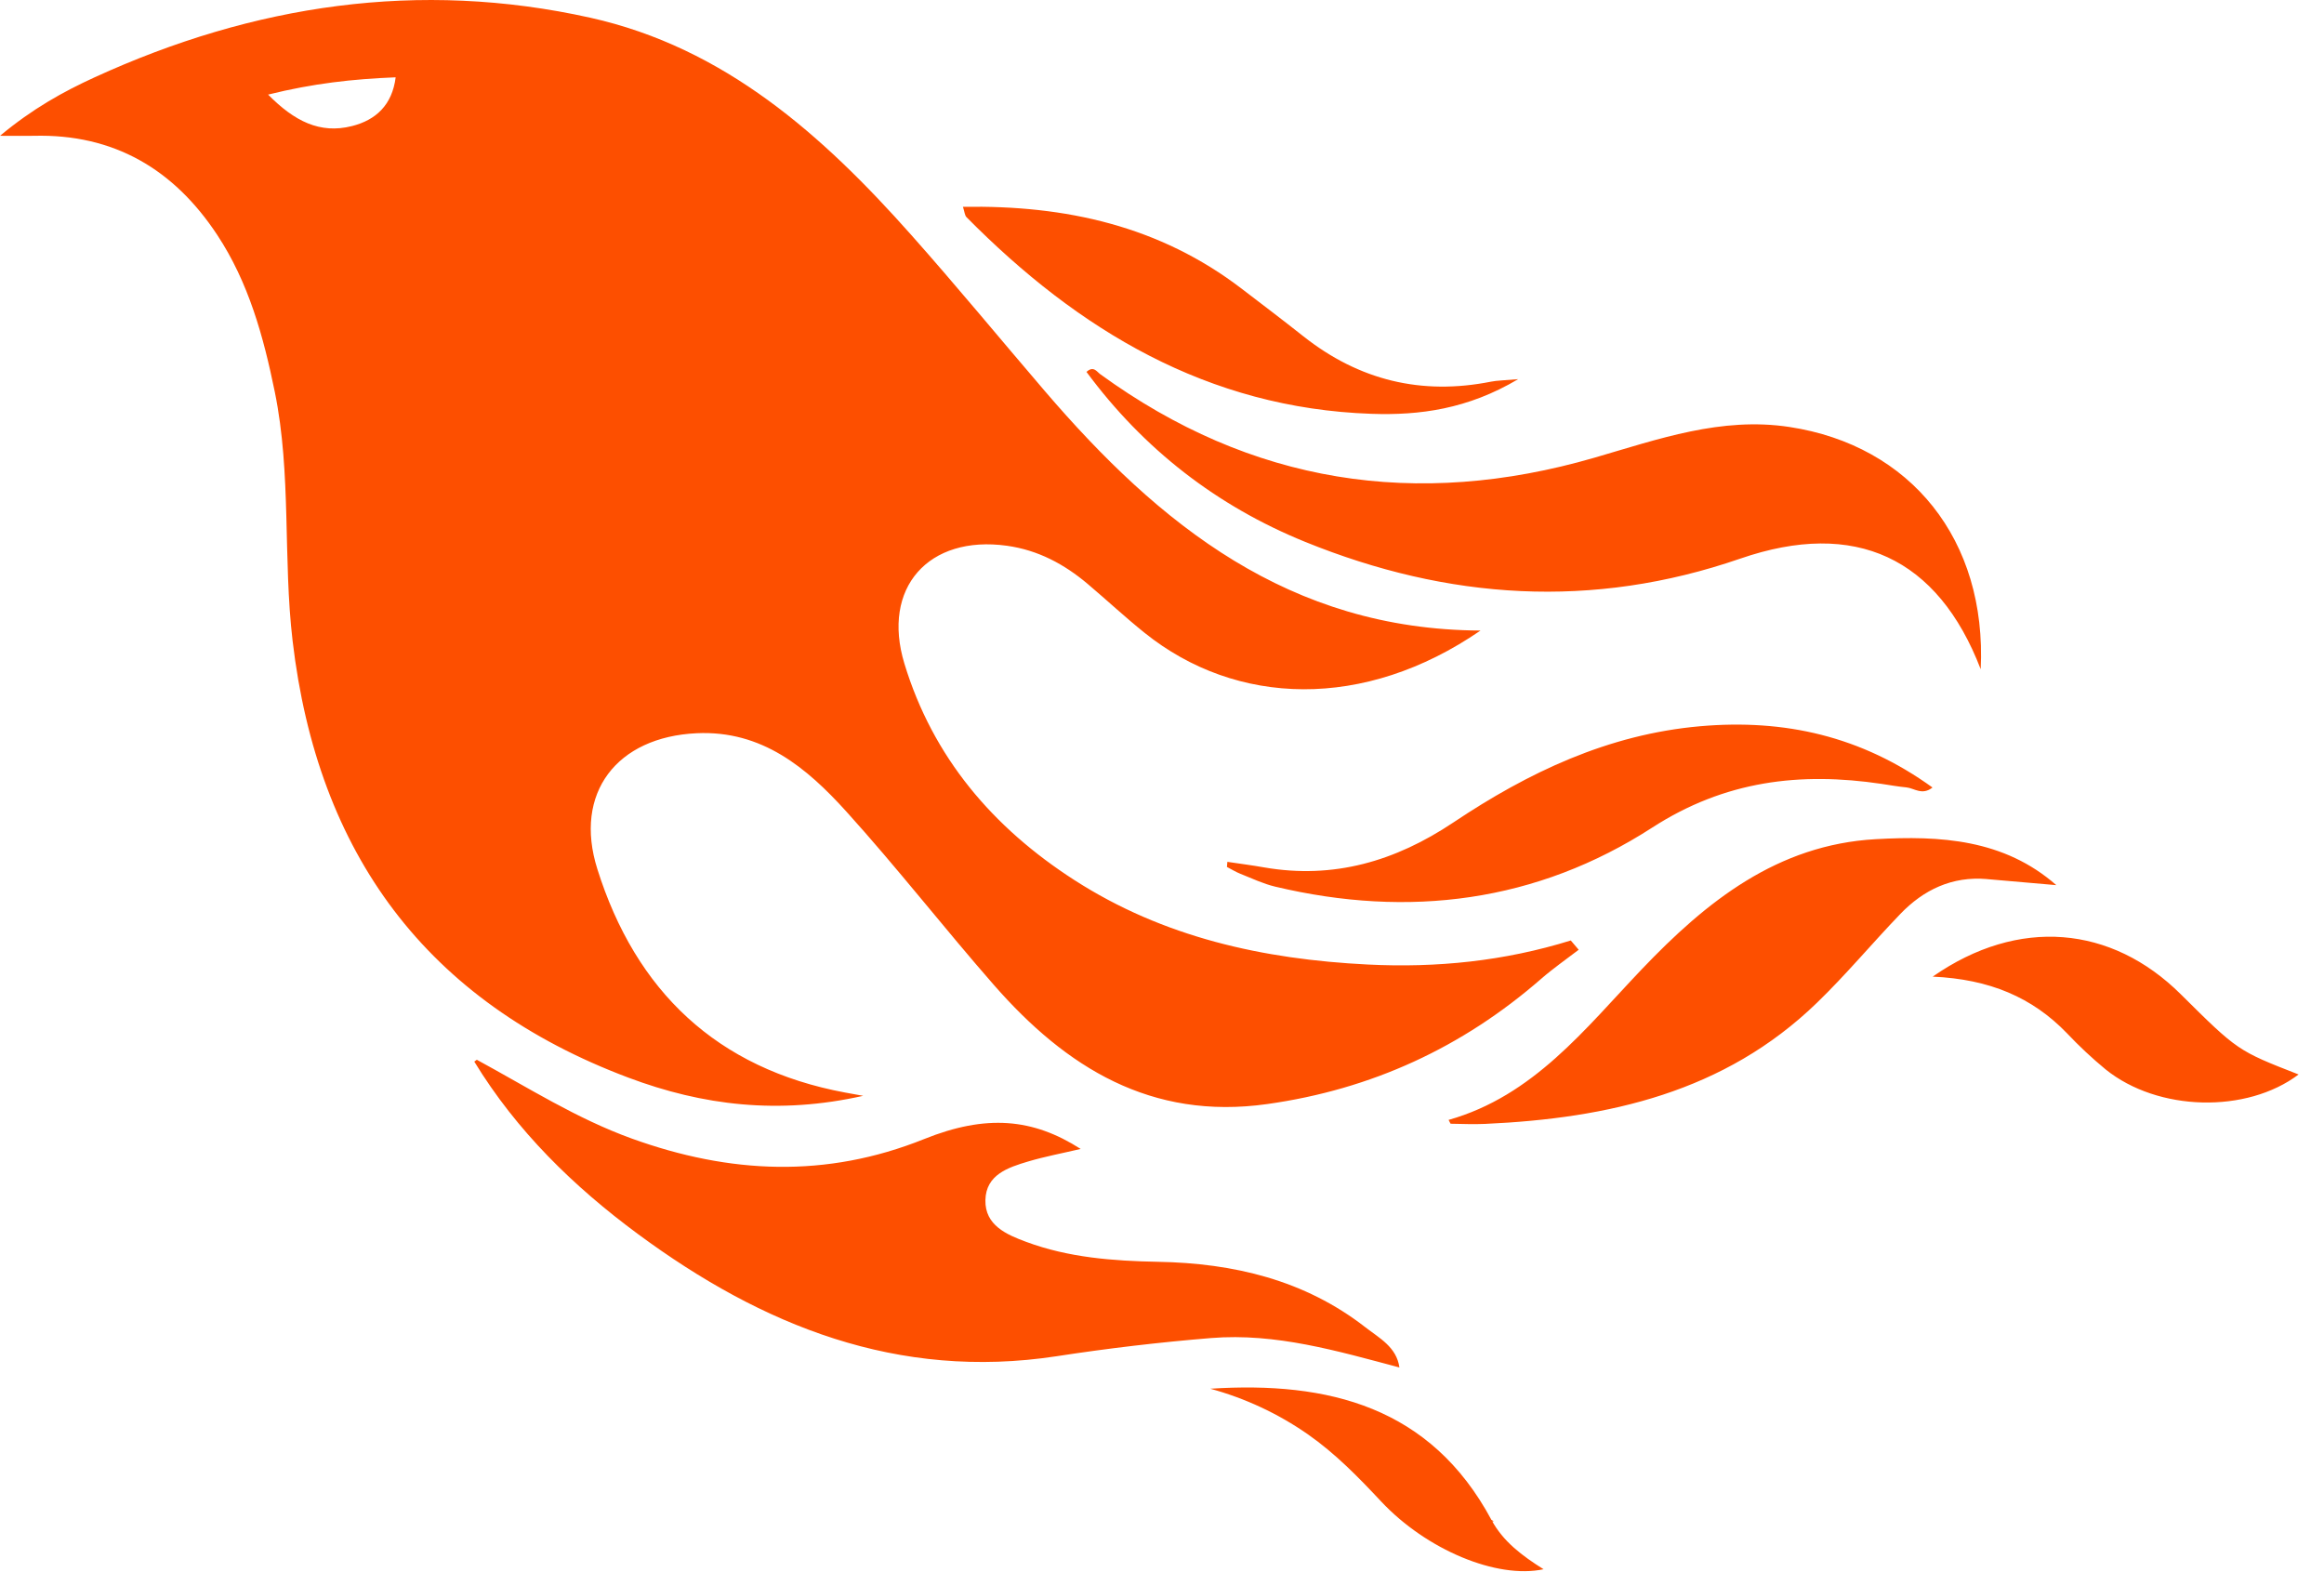
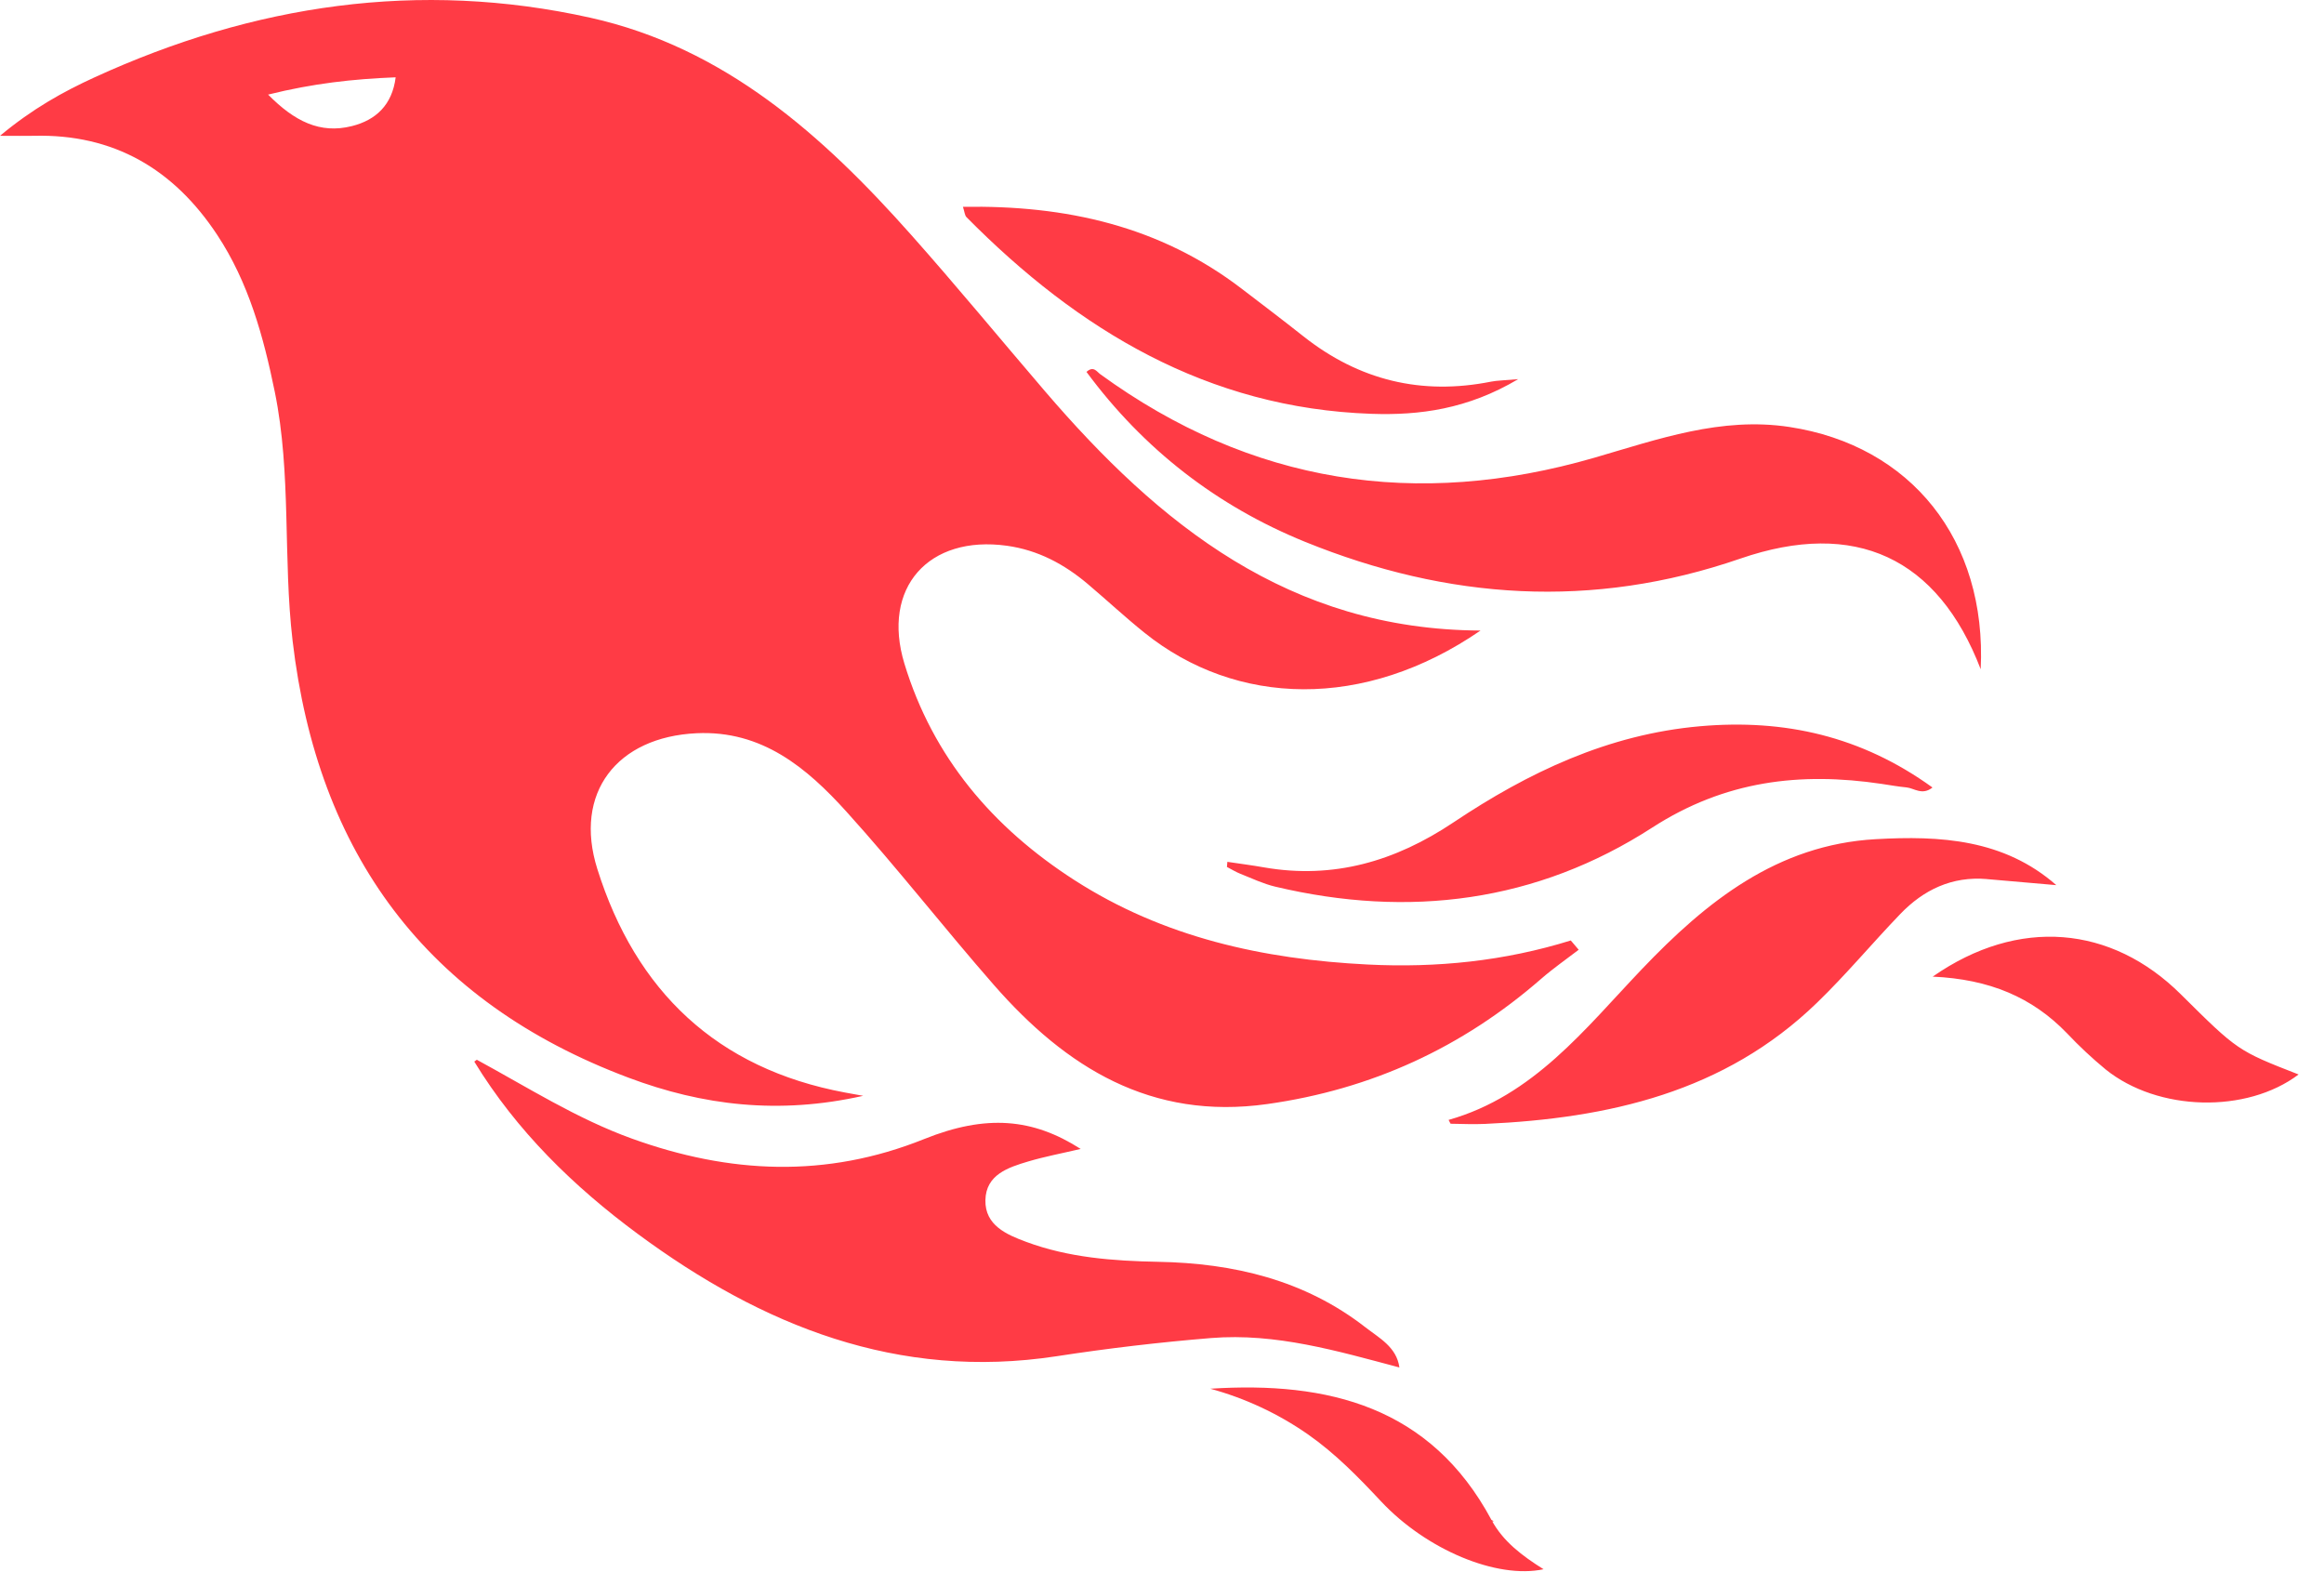
<svg xmlns="http://www.w3.org/2000/svg" viewBox="0 0 71 48" fill="currentColor" aria-hidden="true">
-   <path d="m26.371 33.477-.552-.1c-3.92-.729-6.397-3.1-7.57-6.829-.733-2.324.597-4.035 3.035-4.148 1.995-.092 3.362 1.055 4.57 2.39 1.557 1.72 2.984 3.558 4.514 5.305 2.202 2.515 4.797 4.134 8.347 3.634 3.183-.448 5.958-1.725 8.371-3.828.363-.316.761-.592 1.144-.886l-.241-.284c-2.027.63-4.093.841-6.205.735-3.195-.16-6.24-.828-8.964-2.582-2.486-1.601-4.319-3.746-5.19-6.611-.704-2.315.736-3.934 3.135-3.6.948.133 1.746.56 2.463 1.165.583.493 1.143 1.015 1.738 1.493 2.8 2.25 6.712 2.375 10.265-.068-5.842-.026-9.817-3.24-13.308-7.313-1.366-1.594-2.7-3.216-4.095-4.785-2.698-3.036-5.692-5.71-9.79-6.623C12.8-.623 7.745.14 2.893 2.361 1.926 2.804.997 3.319 0 4.149c.494 0 .763.006 1.032 0 2.446-.064 4.28 1.023 5.602 3.024.962 1.457 1.415 3.104 1.761 4.798.513 2.515.247 5.078.544 7.605.761 6.494 4.08 11.026 10.26 13.346 2.267.852 4.591 1.135 7.172.555ZM10.751 3.852c-.976.246-1.756-.148-2.56-.962 1.377-.343 2.592-.476 3.897-.528-.107.848-.607 1.306-1.336 1.49Zm32.002 37.924c-.085-.626-.62-.901-1.04-1.228-1.857-1.446-4.03-1.958-6.333-2-1.375-.026-2.735-.128-4.031-.61-.595-.22-1.26-.505-1.244-1.272.015-.78.693-1 1.31-1.184.505-.15 1.026-.247 1.6-.382-1.46-.936-2.886-1.065-4.787-.3-2.993 1.202-5.943 1.06-8.926-.017-1.684-.608-3.179-1.563-4.735-2.408l-.077.057c1.29 2.115 3.034 3.817 5.004 5.271 3.793 2.8 7.936 4.471 12.784 3.73A66.714 66.714 0 0 1 37 40.877c1.98-.16 3.866.398 5.753.899Zm-9.14-30.345c-.105-.076-.206-.266-.42-.069 1.745 2.36 3.985 4.098 6.683 5.193 4.354 1.767 8.773 2.07 13.293.51 3.51-1.21 6.033-.028 7.343 3.38.19-3.955-2.137-6.837-5.843-7.401-2.084-.318-4.01.373-5.962.94-5.434 1.575-10.485.798-15.094-2.553Zm27.085 15.425c.708.059 1.416.123 2.124.185-1.6-1.405-3.55-1.517-5.523-1.404-3.003.17-5.167 1.903-7.14 3.972-1.739 1.824-3.31 3.87-5.903 4.604.043.078.054.117.066.117.35.005.699.021 1.047.005 3.768-.17 7.317-.965 10.14-3.7.89-.86 1.685-1.817 2.544-2.71.716-.746 1.584-1.159 2.645-1.07Zm-8.753-4.67c-2.812.246-5.254 1.409-7.548 2.943-1.766 1.18-3.654 1.738-5.776 1.37-.374-.066-.75-.114-1.124-.17l-.013.156c.135.07.265.151.405.207.354.14.702.308 1.07.395 4.083.971 7.992.474 11.516-1.803 2.221-1.435 4.521-1.707 7.013-1.336.252.038.503.083.756.107.234.022.479.255.795.003-2.179-1.574-4.526-2.096-7.094-1.872Zm-10.049-9.544c1.475.051 2.943-.142 4.486-1.059-.452.04-.643.04-.827.076-2.126.424-4.033-.04-5.733-1.383-.623-.493-1.257-.974-1.889-1.457-2.503-1.914-5.374-2.555-8.514-2.5.05.154.054.26.108.315 3.417 3.455 7.371 5.836 12.369 6.008Zm24.727 17.731c-2.114-2.097-4.952-2.367-7.578-.537 1.738.078 3.043.632 4.101 1.728a13 13 0 0 0 1.182 1.106c1.6 1.29 4.311 1.352 5.896.155-1.861-.726-1.861-.726-3.601-2.452Zm-21.058 16.06c-1.858-3.46-4.981-4.24-8.59-4.008a9.667 9.667 0 0 1 2.977 1.39c.84.586 1.547 1.311 2.243 2.055 1.38 1.473 3.534 2.376 4.962 2.07-.656-.412-1.238-.848-1.592-1.507Zl-.006.006-.036-.004.021.018.012.053Za.127.127 0 0 0 .015.043c.005.008.038 0 .058-.002Zl-.008.01.005.026.024.014Z" fill="#FD4F00" />
+   <path d="m26.371 33.477-.552-.1c-3.92-.729-6.397-3.1-7.57-6.829-.733-2.324.597-4.035 3.035-4.148 1.995-.092 3.362 1.055 4.57 2.39 1.557 1.72 2.984 3.558 4.514 5.305 2.202 2.515 4.797 4.134 8.347 3.634 3.183-.448 5.958-1.725 8.371-3.828.363-.316.761-.592 1.144-.886l-.241-.284c-2.027.63-4.093.841-6.205.735-3.195-.16-6.24-.828-8.964-2.582-2.486-1.601-4.319-3.746-5.19-6.611-.704-2.315.736-3.934 3.135-3.6.948.133 1.746.56 2.463 1.165.583.493 1.143 1.015 1.738 1.493 2.8 2.25 6.712 2.375 10.265-.068-5.842-.026-9.817-3.24-13.308-7.313-1.366-1.594-2.7-3.216-4.095-4.785-2.698-3.036-5.692-5.71-9.79-6.623C12.8-.623 7.745.14 2.893 2.361 1.926 2.804.997 3.319 0 4.149c.494 0 .763.006 1.032 0 2.446-.064 4.28 1.023 5.602 3.024.962 1.457 1.415 3.104 1.761 4.798.513 2.515.247 5.078.544 7.605.761 6.494 4.08 11.026 10.26 13.346 2.267.852 4.591 1.135 7.172.555ZM10.751 3.852c-.976.246-1.756-.148-2.56-.962 1.377-.343 2.592-.476 3.897-.528-.107.848-.607 1.306-1.336 1.49Zm32.002 37.924c-.085-.626-.62-.901-1.04-1.228-1.857-1.446-4.03-1.958-6.333-2-1.375-.026-2.735-.128-4.031-.61-.595-.22-1.26-.505-1.244-1.272.015-.78.693-1 1.31-1.184.505-.15 1.026-.247 1.6-.382-1.46-.936-2.886-1.065-4.787-.3-2.993 1.202-5.943 1.06-8.926-.017-1.684-.608-3.179-1.563-4.735-2.408l-.077.057c1.29 2.115 3.034 3.817 5.004 5.271 3.793 2.8 7.936 4.471 12.784 3.73A66.714 66.714 0 0 1 37 40.877c1.98-.16 3.866.398 5.753.899Zm-9.14-30.345c-.105-.076-.206-.266-.42-.069 1.745 2.36 3.985 4.098 6.683 5.193 4.354 1.767 8.773 2.07 13.293.51 3.51-1.21 6.033-.028 7.343 3.38.19-3.955-2.137-6.837-5.843-7.401-2.084-.318-4.01.373-5.962.94-5.434 1.575-10.485.798-15.094-2.553Zm27.085 15.425c.708.059 1.416.123 2.124.185-1.6-1.405-3.55-1.517-5.523-1.404-3.003.17-5.167 1.903-7.14 3.972-1.739 1.824-3.31 3.87-5.903 4.604.043.078.054.117.066.117.35.005.699.021 1.047.005 3.768-.17 7.317-.965 10.14-3.7.89-.86 1.685-1.817 2.544-2.71.716-.746 1.584-1.159 2.645-1.07Zm-8.753-4.67c-2.812.246-5.254 1.409-7.548 2.943-1.766 1.18-3.654 1.738-5.776 1.37-.374-.066-.75-.114-1.124-.17l-.013.156c.135.07.265.151.405.207.354.14.702.308 1.07.395 4.083.971 7.992.474 11.516-1.803 2.221-1.435 4.521-1.707 7.013-1.336.252.038.503.083.756.107.234.022.479.255.795.003-2.179-1.574-4.526-2.096-7.094-1.872Zm-10.049-9.544c1.475.051 2.943-.142 4.486-1.059-.452.04-.643.04-.827.076-2.126.424-4.033-.04-5.733-1.383-.623-.493-1.257-.974-1.889-1.457-2.503-1.914-5.374-2.555-8.514-2.5.05.154.054.26.108.315 3.417 3.455 7.371 5.836 12.369 6.008Zm24.727 17.731c-2.114-2.097-4.952-2.367-7.578-.537 1.738.078 3.043.632 4.101 1.728a13 13 0 0 0 1.182 1.106c1.6 1.29 4.311 1.352 5.896.155-1.861-.726-1.861-.726-3.601-2.452Zm-21.058 16.06c-1.858-3.46-4.981-4.24-8.59-4.008a9.667 9.667 0 0 1 2.977 1.39c.84.586 1.547 1.311 2.243 2.055 1.38 1.473 3.534 2.376 4.962 2.07-.656-.412-1.238-.848-1.592-1.507Zl-.006.006-.036-.004.021.018.012.053Za.127.127 0 0 0 .015.043c.005.008.038 0 .058-.002Zl-.008.01.005.026.024.014Z" fill="#FF3B45" />
</svg>
